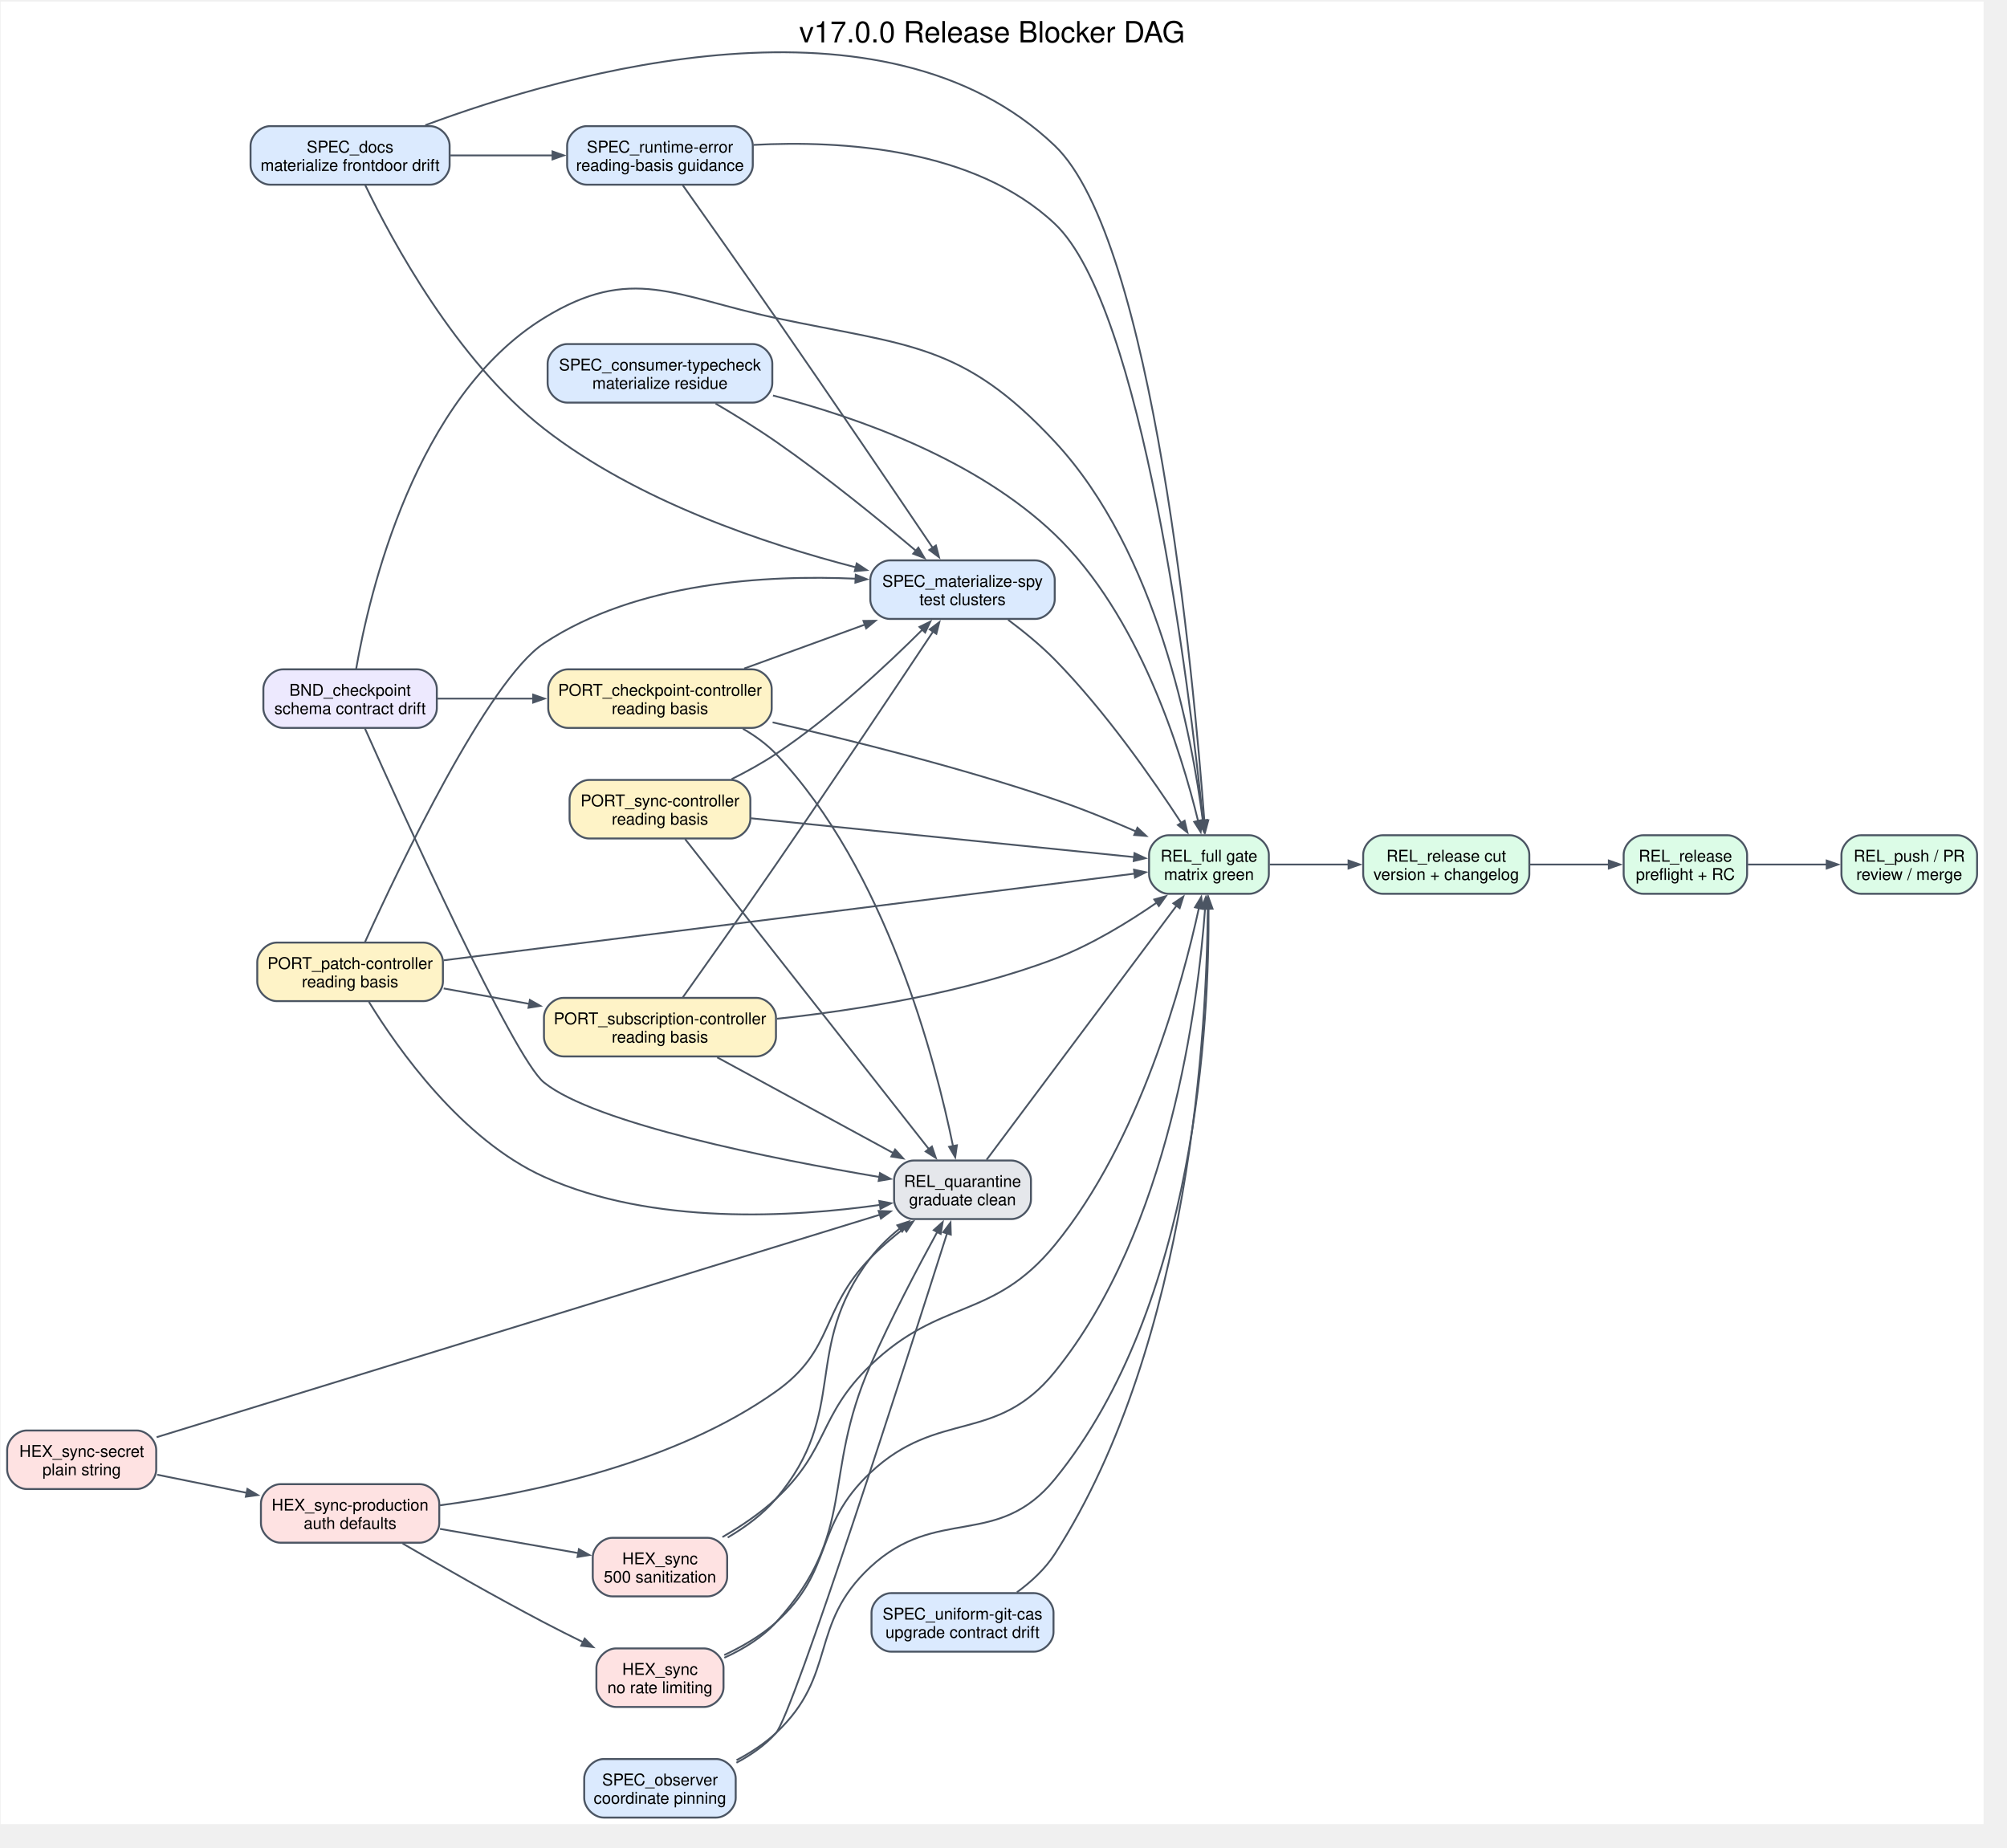
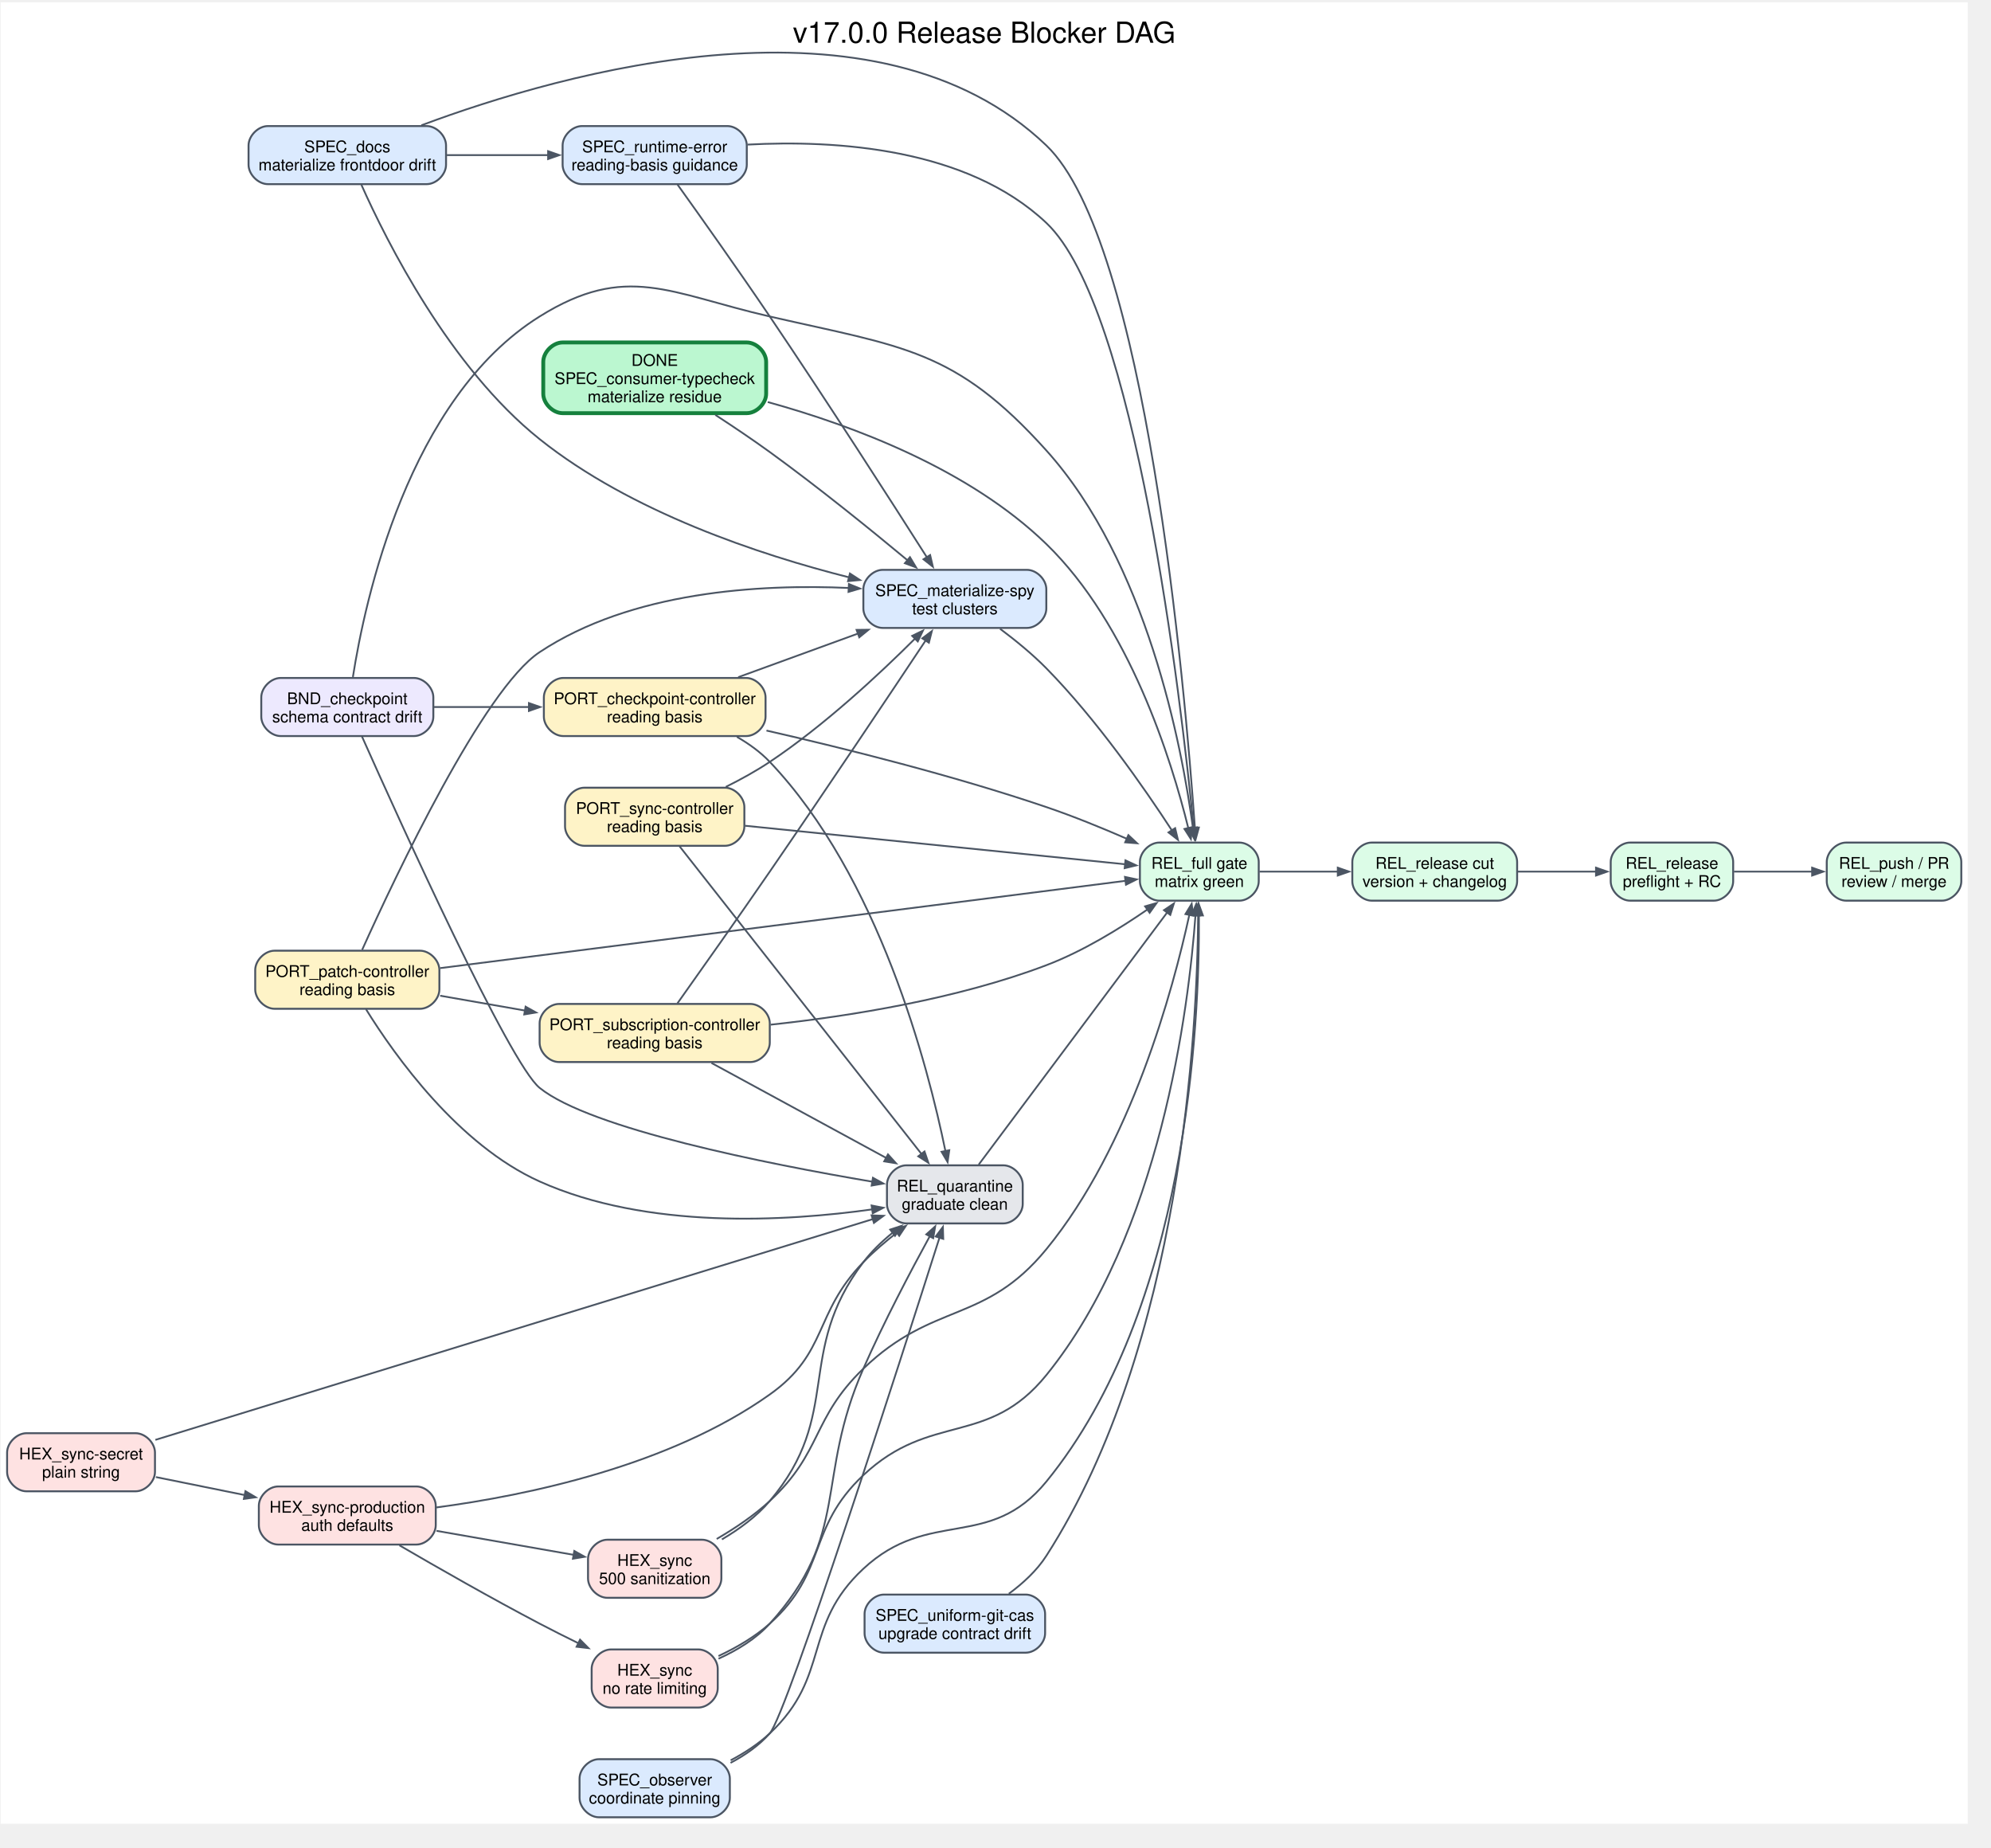
- <svg xmlns="http://www.w3.org/2000/svg" width="1248pt" height="1149pt" viewBox="14.00 14.00 1234.00 1135.00">
-   <g id="graph0" class="graph" transform="scale(1 1) rotate(0) translate(18.4 1131)">
-     <polygon fill="white" stroke="none" points="-4,4 -4,-1116.6 1215.2,-1116.6 1215.2,4 -4,4" />
-     <text xml:space="preserve" text-anchor="middle" x="605.6" y="-1091.5" font-family="Helvetica,sans-Serif" font-size="18.00">v17.0.0 Release Blocker DAG</text>
+ <svg xmlns="http://www.w3.org/2000/svg" width="1248pt" height="1158pt" viewBox="14.00 14.00 1234.00 1143.00">
+   <g id="graph0" class="graph" transform="scale(1 1) rotate(0) translate(18.4 1139.11)">
+     <polygon fill="white" stroke="none" points="-4,4 -4,-1124.71 1215.2,-1124.71 1215.2,4 -4,4" />
+     <text xml:space="preserve" text-anchor="middle" x="605.6" y="-1099.61" font-family="Helvetica,sans-Serif" font-size="18.00">v17.0.0 Release Blocker DAG</text>
    <g id="node1" class="node">
-       <path fill="#dbeafe" stroke="#4b5563" stroke-width="1.2" d="M458.45,-906C458.45,-906 344.3,-906 344.3,-906 338.3,-906 332.3,-900 332.3,-894 332.3,-894 332.3,-882 332.3,-882 332.3,-876 338.3,-870 344.3,-870 344.3,-870 458.45,-870 458.45,-870 464.45,-870 470.45,-876 470.45,-882 470.45,-882 470.45,-894 470.45,-894 470.45,-900 464.45,-906 458.45,-906" />
-       <text xml:space="preserve" text-anchor="middle" x="401.38" y="-889.75" font-family="Helvetica,sans-Serif" font-size="10.00">SPEC_consumer-typecheck</text>
-       <text xml:space="preserve" text-anchor="middle" x="401.38" y="-878.5" font-family="Helvetica,sans-Serif" font-size="10.00">materialize residue</text>
+       <path fill="#bbf7d0" stroke="#15803d" stroke-width="2.4" d="M458.45,-913.91C458.45,-913.91 344.3,-913.91 344.3,-913.91 338.3,-913.91 332.3,-907.91 332.3,-901.91 332.3,-901.91 332.3,-882.09 332.3,-882.09 332.3,-876.09 338.3,-870.09 344.3,-870.09 344.3,-870.09 458.45,-870.09 458.45,-870.09 464.45,-870.09 470.45,-876.09 470.45,-882.09 470.45,-882.09 470.45,-901.91 470.45,-901.91 470.45,-907.91 464.45,-913.91 458.45,-913.91" />
+       <text xml:space="preserve" text-anchor="middle" x="401.38" y="-899.38" font-family="Helvetica,sans-Serif" font-size="10.00">DONE</text>
+       <text xml:space="preserve" text-anchor="middle" x="401.38" y="-888.12" font-family="Helvetica,sans-Serif" font-size="10.00">SPEC_consumer-typecheck</text>
+       <text xml:space="preserve" text-anchor="middle" x="401.38" y="-876.88" font-family="Helvetica,sans-Serif" font-size="10.00">materialize residue</text>
    </g>
    <g id="node9" class="node">
      <path fill="#dbeafe" stroke="#4b5563" stroke-width="1.2" d="M632.1,-773C632.1,-773 542.7,-773 542.7,-773 536.7,-773 530.7,-767 530.7,-761 530.7,-761 530.7,-749 530.7,-749 530.7,-743 536.7,-737 542.7,-737 542.7,-737 632.1,-737 632.1,-737 638.1,-737 644.1,-743 644.1,-749 644.1,-749 644.1,-761 644.1,-761 644.1,-767 638.1,-773 632.1,-773" />
      <text xml:space="preserve" text-anchor="middle" x="587.4" y="-756.75" font-family="Helvetica,sans-Serif" font-size="10.00">SPEC_materialize-spy</text>
      <text xml:space="preserve" text-anchor="middle" x="587.4" y="-745.5" font-family="Helvetica,sans-Serif" font-size="10.00">test clusters</text>
    </g>
    <g id="edge4" class="edge">
-       <path fill="none" stroke="#4b5563" stroke-width="1.1" d="M435.52,-869.46C447.46,-862.45 460.9,-854.19 472.7,-846 503.33,-824.75 536.39,-797.79 558.93,-778.75" />
-       <polygon fill="#4b5563" stroke="#4b5563" stroke-width="1.1" points="560.26,-780.83 564.01,-774.43 557.09,-777.09 560.26,-780.83" />
+       <path fill="none" stroke="#4b5563" stroke-width="1.1" d="M438.96,-869.01C449.96,-861.85 461.95,-853.79 472.7,-846 502.7,-824.26 535.61,-797.59 558.27,-778.76" />
+       <polygon fill="#4b5563" stroke="#4b5563" stroke-width="1.1" points="559.58,-780.86 563.39,-774.49 556.44,-777.09 559.58,-780.86" />
    </g>
    <g id="node17" class="node">
      <path fill="#dcfce7" stroke="#4b5563" stroke-width="1.2" d="M763.75,-604C763.75,-604 714.1,-604 714.1,-604 708.1,-604 702.1,-598 702.1,-592 702.1,-592 702.1,-580 702.1,-580 702.1,-574 708.1,-568 714.1,-568 714.1,-568 763.75,-568 763.75,-568 769.75,-568 775.75,-574 775.75,-580 775.75,-580 775.75,-592 775.75,-592 775.75,-598 769.75,-604 763.75,-604" />
      <text xml:space="preserve" text-anchor="middle" x="738.93" y="-587.75" font-family="Helvetica,sans-Serif" font-size="10.00">REL_full gate</text>
      <text xml:space="preserve" text-anchor="middle" x="738.93" y="-576.5" font-family="Helvetica,sans-Serif" font-size="10.00">matrix green</text>
    </g>
    <g id="edge24" class="edge">
-       <path fill="none" stroke="#4b5563" stroke-width="1.1" d="M470.87,-874.37C523.87,-860.71 596.09,-834.93 644.1,-789 696.07,-739.28 721.95,-655.23 732.29,-612.56" />
-       <polygon fill="#4b5563" stroke="#4b5563" stroke-width="1.1" points="734.62,-613.35 733.83,-605.98 729.85,-612.23 734.62,-613.35" />
+       <path fill="none" stroke="#4b5563" stroke-width="1.1" d="M471.44,-876.98C524.4,-862.36 596.3,-835.38 644.1,-789 695.58,-739.04 721.63,-655.45 732.13,-612.8" />
+       <polygon fill="#4b5563" stroke="#4b5563" stroke-width="1.1" points="734.46,-613.59 733.7,-606.21 729.7,-612.45 734.46,-613.59" />
    </g>
    <g id="node2" class="node">
-       <path fill="#dbeafe" stroke="#4b5563" stroke-width="1.2" d="M260.05,-1040C260.05,-1040 161.65,-1040 161.65,-1040 155.65,-1040 149.65,-1034 149.65,-1028 149.65,-1028 149.65,-1016 149.65,-1016 149.65,-1010 155.65,-1004 161.65,-1004 161.65,-1004 260.05,-1004 260.05,-1004 266.05,-1004 272.05,-1010 272.05,-1016 272.05,-1016 272.05,-1028 272.05,-1028 272.05,-1034 266.05,-1040 260.05,-1040" />
-       <text xml:space="preserve" text-anchor="middle" x="210.85" y="-1023.75" font-family="Helvetica,sans-Serif" font-size="10.00">SPEC_docs</text>
-       <text xml:space="preserve" text-anchor="middle" x="210.85" y="-1012.5" font-family="Helvetica,sans-Serif" font-size="10.00">materialize frontdoor drift</text>
+       <path fill="#dbeafe" stroke="#4b5563" stroke-width="1.2" d="M260.05,-1048C260.05,-1048 161.65,-1048 161.65,-1048 155.65,-1048 149.65,-1042 149.65,-1036 149.65,-1036 149.65,-1024 149.65,-1024 149.65,-1018 155.65,-1012 161.65,-1012 161.65,-1012 260.05,-1012 260.05,-1012 266.05,-1012 272.05,-1018 272.05,-1024 272.05,-1024 272.05,-1036 272.05,-1036 272.05,-1042 266.05,-1048 260.05,-1048" />
+       <text xml:space="preserve" text-anchor="middle" x="210.85" y="-1031.75" font-family="Helvetica,sans-Serif" font-size="10.00">SPEC_docs</text>
+       <text xml:space="preserve" text-anchor="middle" x="210.85" y="-1020.5" font-family="Helvetica,sans-Serif" font-size="10.00">materialize frontdoor drift</text>
    </g>
    <g id="node3" class="node">
-       <path fill="#dbeafe" stroke="#4b5563" stroke-width="1.2" d="M446.45,-1040C446.45,-1040 356.3,-1040 356.3,-1040 350.3,-1040 344.3,-1034 344.3,-1028 344.3,-1028 344.3,-1016 344.3,-1016 344.3,-1010 350.3,-1004 356.3,-1004 356.3,-1004 446.45,-1004 446.45,-1004 452.45,-1004 458.45,-1010 458.45,-1016 458.45,-1016 458.45,-1028 458.45,-1028 458.45,-1034 452.45,-1040 446.45,-1040" />
-       <text xml:space="preserve" text-anchor="middle" x="401.38" y="-1023.75" font-family="Helvetica,sans-Serif" font-size="10.00">SPEC_runtime-error</text>
-       <text xml:space="preserve" text-anchor="middle" x="401.38" y="-1012.5" font-family="Helvetica,sans-Serif" font-size="10.00">reading-basis guidance</text>
+       <path fill="#dbeafe" stroke="#4b5563" stroke-width="1.2" d="M446.45,-1048C446.45,-1048 356.3,-1048 356.3,-1048 350.3,-1048 344.3,-1042 344.3,-1036 344.3,-1036 344.3,-1024 344.3,-1024 344.3,-1018 350.3,-1012 356.3,-1012 356.3,-1012 446.45,-1012 446.45,-1012 452.45,-1012 458.45,-1018 458.45,-1024 458.45,-1024 458.45,-1036 458.45,-1036 458.45,-1042 452.45,-1048 446.45,-1048" />
+       <text xml:space="preserve" text-anchor="middle" x="401.38" y="-1031.75" font-family="Helvetica,sans-Serif" font-size="10.00">SPEC_runtime-error</text>
+       <text xml:space="preserve" text-anchor="middle" x="401.38" y="-1020.5" font-family="Helvetica,sans-Serif" font-size="10.00">reading-basis guidance</text>
    </g>
    <g id="edge1" class="edge">
-       <path fill="none" stroke="#4b5563" stroke-width="1.1" d="M272.54,-1022C292.6,-1022 314.99,-1022 335.37,-1022" />
-       <polygon fill="#4b5563" stroke="#4b5563" stroke-width="1.1" points="335.3,-1024.45 342.3,-1022 335.3,-1019.55 335.3,-1024.45" />
+       <path fill="none" stroke="#4b5563" stroke-width="1.1" d="M272.54,-1030C292.6,-1030 314.99,-1030 335.37,-1030" />
+       <polygon fill="#4b5563" stroke="#4b5563" stroke-width="1.1" points="335.3,-1032.45 342.3,-1030 335.3,-1027.55 335.3,-1032.45" />
    </g>
    <g id="edge5" class="edge">
-       <path fill="none" stroke="#4b5563" stroke-width="1.1" d="M220.2,-1003.65C236.58,-969.57 276.09,-896.15 330.05,-854 387.09,-809.45 466.56,-782.93 521.83,-768.72" />
-       <polygon fill="#4b5563" stroke="#4b5563" stroke-width="1.1" points="522.34,-771.12 528.53,-767.03 521.15,-766.37 522.34,-771.12" />
+       <path fill="none" stroke="#4b5563" stroke-width="1.1" d="M219.59,-1011.6C235.35,-976.26 274.4,-898.45 330.05,-854 386.69,-808.76 466.41,-782.34 521.85,-768.35" />
+       <polygon fill="#4b5563" stroke="#4b5563" stroke-width="1.1" points="522.37,-770.74 528.57,-766.69 521.19,-765.99 522.37,-770.74" />
    </g>
    <g id="edge25" class="edge">
-       <path fill="none" stroke="#4b5563" stroke-width="1.1" d="M257.09,-1040.57C344.84,-1073.23 538.74,-1128.49 644.1,-1028 704.89,-970.02 729.63,-699.69 736.1,-612.9" />
-       <polygon fill="#4b5563" stroke="#4b5563" stroke-width="1.1" points="738.53,-613.21 736.6,-606.05 733.64,-612.86 738.53,-613.21" />
+       <path fill="none" stroke="#4b5563" stroke-width="1.1" d="M256.78,-1048.48C344.42,-1081.18 538.79,-1136.81 644.1,-1036 705.9,-976.84 730,-701.11 736.19,-613.09" />
+       <polygon fill="#4b5563" stroke="#4b5563" stroke-width="1.1" points="738.64,-613.28 736.67,-606.12 733.75,-612.94 738.64,-613.28" />
    </g>
    <g id="edge6" class="edge">
-       <path fill="none" stroke="#4b5563" stroke-width="1.1" d="M415.42,-1003.63C429.6,-983.61 452.89,-950.62 472.7,-922 507.21,-872.12 546.98,-813.43 569.15,-780.59" />
-       <polygon fill="#4b5563" stroke="#4b5563" stroke-width="1.1" points="571.06,-782.15 572.94,-774.98 566.99,-779.41 571.06,-782.15" />
+       <path fill="none" stroke="#4b5563" stroke-width="1.1" d="M415.54,-1011.71C429.83,-991.77 453.2,-958.84 472.7,-930 508.17,-877.54 548.21,-815.14 570.04,-780.83" />
+       <polygon fill="#4b5563" stroke="#4b5563" stroke-width="1.1" points="572.09,-782.17 573.78,-774.94 567.96,-779.54 572.09,-782.17" />
    </g>
    <g id="edge26" class="edge">
-       <path fill="none" stroke="#4b5563" stroke-width="1.1" d="M458.94,-1028.46C513.46,-1031.36 594.76,-1026.39 644.1,-980 698.24,-929.1 726.94,-693.69 735.3,-613.13" />
-       <polygon fill="#4b5563" stroke="#4b5563" stroke-width="1.1" points="737.74,-613.39 736.01,-606.18 732.86,-612.89 737.74,-613.39" />
+       <path fill="none" stroke="#4b5563" stroke-width="1.1" d="M458.98,-1036.51C513.54,-1039.44 594.86,-1034.5 644.1,-988 699.4,-935.78 727.5,-693.78 735.49,-612.62" />
+       <polygon fill="#4b5563" stroke="#4b5563" stroke-width="1.1" points="737.89,-613.26 736.12,-606.06 733.01,-612.79 737.89,-613.26" />
    </g>
    <g id="node4" class="node">
      <path fill="#ede9fe" stroke="#4b5563" stroke-width="1.2" d="M252.18,-706C252.18,-706 169.53,-706 169.53,-706 163.53,-706 157.53,-700 157.53,-694 157.53,-694 157.53,-682 157.53,-682 157.53,-676 163.53,-670 169.53,-670 169.53,-670 252.18,-670 252.18,-670 258.18,-670 264.18,-676 264.18,-682 264.18,-682 264.18,-694 264.18,-694 264.18,-700 258.18,-706 252.18,-706" />
      <text xml:space="preserve" text-anchor="middle" x="210.85" y="-689.75" font-family="Helvetica,sans-Serif" font-size="10.00">BND_checkpoint</text>
      <text xml:space="preserve" text-anchor="middle" x="210.85" y="-678.5" font-family="Helvetica,sans-Serif" font-size="10.00">schema contract drift</text>
    </g>
    <g id="node6" class="node">
      <path fill="#fef3c7" stroke="#4b5563" stroke-width="1.2" d="M458.08,-706C458.08,-706 344.68,-706 344.68,-706 338.68,-706 332.68,-700 332.68,-694 332.68,-694 332.68,-682 332.68,-682 332.68,-676 338.68,-670 344.68,-670 344.68,-670 458.08,-670 458.08,-670 464.08,-670 470.08,-676 470.08,-682 470.08,-682 470.08,-694 470.08,-694 470.08,-700 464.08,-706 458.08,-706" />
      <text xml:space="preserve" text-anchor="middle" x="401.38" y="-689.75" font-family="Helvetica,sans-Serif" font-size="10.00">PORT_checkpoint-controller</text>
      <text xml:space="preserve" text-anchor="middle" x="401.38" y="-678.5" font-family="Helvetica,sans-Serif" font-size="10.00">reading basis</text>
    </g>
    <g id="edge2" class="edge">
      <path fill="none" stroke="#4b5563" stroke-width="1.1" d="M264.62,-688C282.92,-688 303.82,-688 323.66,-688" />
      <polygon fill="#4b5563" stroke="#4b5563" stroke-width="1.1" points="323.42,-690.45 330.42,-688 323.41,-685.55 323.42,-690.45" />
    </g>
    <g id="node16" class="node">
      <path fill="#e5e7eb" stroke="#4b5563" stroke-width="1.2" d="M617.48,-404C617.48,-404 557.33,-404 557.33,-404 551.33,-404 545.33,-398 545.33,-392 545.33,-392 545.33,-380 545.33,-380 545.33,-374 551.33,-368 557.33,-368 557.33,-368 617.48,-368 617.48,-368 623.48,-368 629.48,-374 629.48,-380 629.48,-380 629.48,-392 629.48,-392 629.48,-398 623.48,-404 617.48,-404" />
      <text xml:space="preserve" text-anchor="middle" x="587.4" y="-387.75" font-family="Helvetica,sans-Serif" font-size="10.00">REL_quarantine</text>
      <text xml:space="preserve" text-anchor="middle" x="587.4" y="-376.5" font-family="Helvetica,sans-Serif" font-size="10.00">graduate clean</text>
    </g>
    <g id="edge14" class="edge">
      <path fill="none" stroke="#4b5563" stroke-width="1.1" d="M219.95,-669.72C243.46,-616.95 311.29,-467.15 330.05,-452 361.53,-426.58 471,-404.9 536.27,-393.85" />
      <polygon fill="#4b5563" stroke="#4b5563" stroke-width="1.1" points="536.64,-396.27 543.14,-392.7 535.83,-391.44 536.64,-396.27" />
    </g>
    <g id="edge27" class="edge">
-       <path fill="none" stroke="#4b5563" stroke-width="1.1" d="M214.59,-706.34C222.59,-752.47 250.58,-873.11 330.05,-922 384.05,-955.22 410.68,-935.13 472.7,-922 554.22,-904.74 587.31,-906.98 644.1,-846 707.35,-778.09 728.58,-664.41 735.18,-612.86" />
-       <polygon fill="#4b5563" stroke="#4b5563" stroke-width="1.1" points="737.61,-613.17 736.02,-605.93 732.75,-612.58 737.61,-613.17" />
+       <path fill="none" stroke="#4b5563" stroke-width="1.1" d="M214.32,-706.59C221.73,-753.98 248.55,-879.1 330.05,-930 383.83,-963.58 410.9,-944.17 472.7,-930 555.2,-911.08 587.5,-909.93 644.1,-847 706.35,-777.79 728.09,-664.27 735,-612.83" />
+       <polygon fill="#4b5563" stroke="#4b5563" stroke-width="1.1" points="737.39,-613.45 735.85,-606.2 732.53,-612.83 737.39,-613.45" />
    </g>
    <g id="node5" class="node">
-       <path fill="#fef3c7" stroke="#4b5563" stroke-width="1.2" d="M255.93,-538C255.93,-538 165.78,-538 165.78,-538 159.78,-538 153.78,-532 153.78,-526 153.78,-526 153.78,-514 153.78,-514 153.78,-508 159.78,-502 165.78,-502 165.78,-502 255.93,-502 255.93,-502 261.93,-502 267.93,-508 267.93,-514 267.93,-514 267.93,-526 267.93,-526 267.93,-532 261.93,-538 255.93,-538" />
-       <text xml:space="preserve" text-anchor="middle" x="210.85" y="-521.75" font-family="Helvetica,sans-Serif" font-size="10.00">PORT_patch-controller</text>
-       <text xml:space="preserve" text-anchor="middle" x="210.85" y="-510.5" font-family="Helvetica,sans-Serif" font-size="10.00">reading basis</text>
+       <path fill="#fef3c7" stroke="#4b5563" stroke-width="1.2" d="M255.93,-537C255.93,-537 165.78,-537 165.78,-537 159.78,-537 153.78,-531 153.78,-525 153.78,-525 153.78,-513 153.78,-513 153.78,-507 159.78,-501 165.78,-501 165.78,-501 255.93,-501 255.93,-501 261.93,-501 267.93,-507 267.93,-513 267.93,-513 267.93,-525 267.93,-525 267.93,-531 261.93,-537 255.93,-537" />
+       <text xml:space="preserve" text-anchor="middle" x="210.85" y="-520.75" font-family="Helvetica,sans-Serif" font-size="10.00">PORT_patch-controller</text>
+       <text xml:space="preserve" text-anchor="middle" x="210.85" y="-509.5" font-family="Helvetica,sans-Serif" font-size="10.00">reading basis</text>
    </g>
    <g id="node7" class="node">
      <path fill="#fef3c7" stroke="#4b5563" stroke-width="1.2" d="M460.7,-504C460.7,-504 342.05,-504 342.05,-504 336.05,-504 330.05,-498 330.05,-492 330.05,-492 330.05,-480 330.05,-480 330.05,-474 336.05,-468 342.05,-468 342.05,-468 460.7,-468 460.7,-468 466.7,-468 472.7,-474 472.7,-480 472.7,-480 472.7,-492 472.7,-492 472.7,-498 466.7,-504 460.7,-504" />
      <text xml:space="preserve" text-anchor="middle" x="401.38" y="-487.75" font-family="Helvetica,sans-Serif" font-size="10.00">PORT_subscription-controller</text>
      <text xml:space="preserve" text-anchor="middle" x="401.38" y="-476.5" font-family="Helvetica,sans-Serif" font-size="10.00">reading basis</text>
    </g>
    <g id="edge3" class="edge">
-       <path fill="none" stroke="#4b5563" stroke-width="1.1" d="M268.41,-509.8C285.06,-506.8 303.59,-503.46 321.37,-500.25" />
-       <polygon fill="#4b5563" stroke="#4b5563" stroke-width="1.1" points="321.38,-502.74 327.84,-499.08 320.52,-497.91 321.38,-502.74" />
+       <path fill="none" stroke="#4b5563" stroke-width="1.1" d="M268.41,-509.1C285.06,-506.18 303.59,-502.94 321.37,-499.83" />
+       <polygon fill="#4b5563" stroke="#4b5563" stroke-width="1.1" points="321.36,-502.32 327.84,-498.7 320.52,-497.49 321.36,-502.32" />
    </g>
    <g id="edge7" class="edge">
-       <path fill="none" stroke="#4b5563" stroke-width="1.1" d="M220.07,-538.45C240.68,-583.87 295.41,-699.07 330.05,-722 386.91,-759.63 466.58,-764.22 521.96,-761.73" />
-       <polygon fill="#4b5563" stroke="#4b5563" stroke-width="1.1" points="521.76,-764.19 528.62,-761.38 521.51,-759.3 521.76,-764.19" />
+       <path fill="none" stroke="#4b5563" stroke-width="1.1" d="M220.06,-537.54C240.64,-583.18 295.3,-698.95 330.05,-722 386.87,-759.69 466.55,-764.27 521.94,-761.76" />
+       <polygon fill="#4b5563" stroke="#4b5563" stroke-width="1.1" points="521.74,-764.22 528.61,-761.41 521.49,-759.33 521.74,-764.22" />
    </g>
    <g id="edge15" class="edge">
-       <path fill="none" stroke="#4b5563" stroke-width="1.1" d="M222.41,-501.57C240.27,-472.47 279.48,-416.84 330.05,-394 396.69,-363.9 483.32,-369.12 536.87,-376.74" />
-       <polygon fill="#4b5563" stroke="#4b5563" stroke-width="1.1" points="536.24,-379.12 543.52,-377.73 536.96,-374.28 536.24,-379.12" />
+       <path fill="none" stroke="#4b5563" stroke-width="1.1" d="M222.45,-500.71C240.37,-471.84 279.65,-416.65 330.05,-394 396.55,-364.12 482.86,-369.19 536.43,-376.73" />
+       <polygon fill="#4b5563" stroke="#4b5563" stroke-width="1.1" points="535.8,-379.11 543.09,-377.71 536.52,-374.26 535.8,-379.11" />
    </g>
    <g id="edge28" class="edge">
-       <path fill="none" stroke="#4b5563" stroke-width="1.1" d="M268.4,-527.09C373.65,-540.3 597.59,-568.39 693.17,-580.39" />
-       <polygon fill="#4b5563" stroke="#4b5563" stroke-width="1.1" points="692.84,-582.81 700.09,-581.25 693.45,-577.95 692.84,-582.81" />
+       <path fill="none" stroke="#4b5563" stroke-width="1.1" d="M268.4,-526.2C373.65,-539.61 597.59,-568.13 693.17,-580.3" />
+       <polygon fill="#4b5563" stroke="#4b5563" stroke-width="1.1" points="692.84,-582.73 700.09,-581.18 693.46,-577.87 692.84,-582.73" />
    </g>
    <g id="edge8" class="edge">
      <path fill="none" stroke="#4b5563" stroke-width="1.1" d="M453.15,-706.49C476.18,-714.87 503.57,-724.84 527.5,-733.56" />
      <polygon fill="#4b5563" stroke="#4b5563" stroke-width="1.1" points="526.49,-735.8 533.91,-735.89 528.17,-731.19 526.49,-735.8" />
    </g>
    <g id="edge16" class="edge">
      <path fill="none" stroke="#4b5563" stroke-width="1.1" d="M452.33,-669.51C459.79,-665.22 466.9,-660.09 472.7,-654 540.4,-582.89 570.83,-465.38 581.56,-412.84" />
      <polygon fill="#4b5563" stroke="#4b5563" stroke-width="1.1" points="583.96,-413.37 582.91,-406.02 579.15,-412.42 583.96,-413.37" />
    </g>
    <g id="edge29" class="edge">
      <path fill="none" stroke="#4b5563" stroke-width="1.1" d="M470.65,-673.41C519.51,-662.26 586.56,-645.52 644.1,-626 660.66,-620.38 678.42,-613.14 693.97,-606.37" />
      <polygon fill="#4b5563" stroke="#4b5563" stroke-width="1.1" points="694.95,-608.62 700.36,-603.56 692.97,-604.14 694.95,-608.62" />
    </g>
    <g id="edge9" class="edge">
      <path fill="none" stroke="#4b5563" stroke-width="1.1" d="M415.45,-504.35C429.66,-524.35 452.97,-557.32 472.7,-586 507.45,-636.52 547.29,-696.13 569.38,-729.34" />
      <polygon fill="#4b5563" stroke="#4b5563" stroke-width="1.1" points="567.24,-730.55 573.15,-735.02 571.32,-727.84 567.24,-730.55" />
    </g>
    <g id="edge17" class="edge">
      <path fill="none" stroke="#4b5563" stroke-width="1.1" d="M436.56,-467.43C467.16,-450.8 512.11,-426.37 544.79,-408.61" />
      <polygon fill="#4b5563" stroke="#4b5563" stroke-width="1.1" points="545.96,-410.77 550.94,-405.27 543.62,-406.46 545.96,-410.77" />
    </g>
    <g id="edge30" class="edge">
      <path fill="none" stroke="#4b5563" stroke-width="1.1" d="M473.28,-491.16C522.48,-496.45 588.85,-507.02 644.1,-528 666.54,-536.52 689.5,-550.6 707.1,-562.76" />
      <polygon fill="#4b5563" stroke="#4b5563" stroke-width="1.1" points="705.31,-564.5 712.44,-566.52 708.13,-560.49 705.31,-564.5" />
    </g>
    <g id="node8" class="node">
      <path fill="#fef3c7" stroke="#4b5563" stroke-width="1.2" d="M444.95,-638C444.95,-638 357.8,-638 357.8,-638 351.8,-638 345.8,-632 345.8,-626 345.8,-626 345.8,-614 345.8,-614 345.8,-608 351.8,-602 357.8,-602 357.8,-602 444.95,-602 444.95,-602 450.95,-602 456.95,-608 456.95,-614 456.95,-614 456.95,-626 456.95,-626 456.95,-632 450.95,-638 444.95,-638" />
      <text xml:space="preserve" text-anchor="middle" x="401.38" y="-621.75" font-family="Helvetica,sans-Serif" font-size="10.00">PORT_sync-controller</text>
      <text xml:space="preserve" text-anchor="middle" x="401.38" y="-610.5" font-family="Helvetica,sans-Serif" font-size="10.00">reading basis</text>
    </g>
    <g id="edge10" class="edge">
      <path fill="none" stroke="#4b5563" stroke-width="1.1" d="M445.44,-638.49C454.7,-643.1 464.24,-648.36 472.7,-654 506.63,-676.64 541.01,-708.73 562.95,-730.62" />
      <polygon fill="#4b5563" stroke="#4b5563" stroke-width="1.1" points="560.95,-732.09 567.62,-735.33 564.43,-728.64 560.95,-732.09" />
    </g>
    <g id="edge18" class="edge">
      <path fill="none" stroke="#4b5563" stroke-width="1.1" d="M416.82,-601.64C449.6,-559.95 529.7,-458.1 566.87,-410.84" />
      <polygon fill="#4b5563" stroke="#4b5563" stroke-width="1.1" points="568.6,-412.6 571,-405.58 564.74,-409.57 568.6,-412.6" />
    </g>
    <g id="edge31" class="edge">
      <path fill="none" stroke="#4b5563" stroke-width="1.1" d="M457.41,-614.42C523.29,-607.75 632.34,-596.7 693.25,-590.53" />
      <polygon fill="#4b5563" stroke="#4b5563" stroke-width="1.1" points="693.14,-593 699.86,-589.86 692.65,-588.13 693.14,-593" />
    </g>
    <g id="edge32" class="edge">
      <path fill="none" stroke="#4b5563" stroke-width="1.1" d="M615.42,-736.48C624.96,-729.35 635.45,-720.8 644.1,-712 675.2,-680.35 704.67,-638.04 722.02,-611.4" />
      <polygon fill="#4b5563" stroke="#4b5563" stroke-width="1.1" points="723.94,-612.93 725.68,-605.72 719.82,-610.28 723.94,-612.93" />
    </g>
    <g id="node10" class="node">
      <path fill="#dbeafe" stroke="#4b5563" stroke-width="1.2" d="M435.95,-36C435.95,-36 366.8,-36 366.8,-36 360.8,-36 354.8,-30 354.8,-24 354.8,-24 354.8,-12 354.8,-12 354.8,-6 360.8,0 366.8,0 366.8,0 435.95,0 435.95,0 441.95,0 447.95,-6 447.95,-12 447.95,-12 447.95,-24 447.95,-24 447.95,-30 441.95,-36 435.95,-36" />
      <text xml:space="preserve" text-anchor="middle" x="401.38" y="-19.75" font-family="Helvetica,sans-Serif" font-size="10.00">SPEC_observer</text>
      <text xml:space="preserve" text-anchor="middle" x="401.38" y="-8.5" font-family="Helvetica,sans-Serif" font-size="10.00">coordinate pinning</text>
    </g>
    <g id="edge19" class="edge">
      <path fill="none" stroke="#4b5563" stroke-width="1.1" d="M448.39,-33.72C457.37,-38.47 466.05,-44.48 472.7,-52 483.4,-64.09 553.58,-282.78 578.02,-359.59" />
      <polygon fill="#4b5563" stroke="#4b5563" stroke-width="1.1" points="575.55,-359.89 580,-365.82 580.22,-358.41 575.55,-359.89" />
    </g>
    <g id="edge33" class="edge">
      <path fill="none" stroke="#4b5563" stroke-width="1.1" d="M448.46,-35.3C457.13,-39.88 465.67,-45.42 472.7,-52 510.78,-87.63 492.51,-118.49 530.7,-154 571.58,-192.01 608.79,-164.76 644.1,-208 731.49,-315.01 739.15,-492 738.68,-559.09" />
      <polygon fill="#4b5563" stroke="#4b5563" stroke-width="1.1" points="736.24,-558.75 738.6,-565.78 741.14,-558.82 736.24,-558.75" />
    </g>
    <g id="node11" class="node">
      <path fill="#dbeafe" stroke="#4b5563" stroke-width="1.2" d="M631.35,-138C631.35,-138 543.45,-138 543.45,-138 537.45,-138 531.45,-132 531.45,-126 531.45,-126 531.45,-114 531.45,-114 531.45,-108 537.45,-102 543.45,-102 543.45,-102 631.35,-102 631.35,-102 637.35,-102 643.35,-108 643.35,-114 643.35,-114 643.35,-126 643.35,-126 643.35,-132 637.35,-138 631.35,-138" />
      <text xml:space="preserve" text-anchor="middle" x="587.4" y="-121.75" font-family="Helvetica,sans-Serif" font-size="10.00">SPEC_uniform-git-cas</text>
      <text xml:space="preserve" text-anchor="middle" x="587.4" y="-110.5" font-family="Helvetica,sans-Serif" font-size="10.00">upgrade contract drift</text>
    </g>
    <g id="edge34" class="edge">
      <path fill="none" stroke="#4b5563" stroke-width="1.1" d="M620.85,-138.51C629.57,-144.92 638.21,-152.83 644.1,-162 728.34,-293.07 737.72,-488.84 738.2,-559.43" />
      <polygon fill="#4b5563" stroke="#4b5563" stroke-width="1.1" points="735.75,-559.12 738.22,-566.12 740.65,-559.11 735.75,-559.12" />
    </g>
    <g id="node12" class="node">
      <path fill="#fee2e2" stroke="#4b5563" stroke-width="1.2" d="M79.65,-238C79.65,-238 12,-238 12,-238 6,-238 0,-232 0,-226 0,-226 0,-214 0,-214 0,-208 6,-202 12,-202 12,-202 79.65,-202 79.65,-202 85.65,-202 91.65,-208 91.65,-214 91.65,-214 91.65,-226 91.65,-226 91.65,-232 85.65,-238 79.65,-238" />
      <text xml:space="preserve" text-anchor="middle" x="45.83" y="-221.75" font-family="Helvetica,sans-Serif" font-size="10.00">HEX_sync-secret</text>
      <text xml:space="preserve" text-anchor="middle" x="45.83" y="-210.5" font-family="Helvetica,sans-Serif" font-size="10.00">plain string</text>
    </g>
    <g id="node13" class="node">
      <path fill="#fee2e2" stroke="#4b5563" stroke-width="1.2" d="M253.68,-205C253.68,-205 168.03,-205 168.03,-205 162.03,-205 156.03,-199 156.03,-193 156.03,-193 156.03,-181 156.03,-181 156.03,-175 162.03,-169 168.03,-169 168.03,-169 253.68,-169 253.68,-169 259.68,-169 265.68,-175 265.68,-181 265.68,-181 265.68,-193 265.68,-193 265.68,-199 259.68,-205 253.68,-205" />
      <text xml:space="preserve" text-anchor="middle" x="210.85" y="-188.75" font-family="Helvetica,sans-Serif" font-size="10.00">HEX_sync-production</text>
      <text xml:space="preserve" text-anchor="middle" x="210.85" y="-177.5" font-family="Helvetica,sans-Serif" font-size="10.00">auth defaults</text>
    </g>
    <g id="edge11" class="edge">
      <path fill="none" stroke="#4b5563" stroke-width="1.1" d="M92.24,-210.81C109.31,-207.35 129.04,-203.36 147.39,-199.64" />
      <polygon fill="#4b5563" stroke="#4b5563" stroke-width="1.1" points="147.71,-202.08 154.09,-198.29 146.74,-197.28 147.71,-202.08" />
    </g>
    <g id="edge20" class="edge">
      <path fill="none" stroke="#4b5563" stroke-width="1.1" d="M91.9,-233.87C192.02,-264.67 432.3,-338.59 536.64,-370.69" />
      <polygon fill="#4b5563" stroke="#4b5563" stroke-width="1.1" points="535.81,-373 543.22,-372.72 537.25,-368.32 535.81,-373" />
    </g>
    <g id="node14" class="node">
      <path fill="#fee2e2" stroke="#4b5563" stroke-width="1.2" d="M428.45,-104C428.45,-104 374.3,-104 374.3,-104 368.3,-104 362.3,-98 362.3,-92 362.3,-92 362.3,-80 362.3,-80 362.3,-74 368.3,-68 374.3,-68 374.3,-68 428.45,-68 428.45,-68 434.45,-68 440.45,-74 440.45,-80 440.45,-80 440.45,-92 440.45,-92 440.45,-98 434.45,-104 428.45,-104" />
      <text xml:space="preserve" text-anchor="middle" x="401.38" y="-87.75" font-family="Helvetica,sans-Serif" font-size="10.00">HEX_sync</text>
      <text xml:space="preserve" text-anchor="middle" x="401.38" y="-76.5" font-family="Helvetica,sans-Serif" font-size="10.00">no rate limiting</text>
    </g>
    <g id="edge12" class="edge">
      <path fill="none" stroke="#4b5563" stroke-width="1.1" d="M243.15,-168.52C266.8,-154.74 300.18,-135.67 330.05,-120 337.87,-115.9 346.25,-111.69 354.41,-107.69" />
      <polygon fill="#4b5563" stroke="#4b5563" stroke-width="1.1" points="355.11,-110.07 360.33,-104.81 352.96,-105.67 355.11,-110.07" />
    </g>
    <g id="node15" class="node">
      <path fill="#fee2e2" stroke="#4b5563" stroke-width="1.2" d="M430.7,-172C430.7,-172 372.05,-172 372.05,-172 366.05,-172 360.05,-166 360.05,-160 360.05,-160 360.05,-148 360.05,-148 360.05,-142 366.05,-136 372.05,-136 372.05,-136 430.7,-136 430.7,-136 436.7,-136 442.7,-142 442.7,-148 442.7,-148 442.7,-160 442.7,-160 442.7,-166 436.7,-172 430.7,-172" />
      <text xml:space="preserve" text-anchor="middle" x="401.38" y="-155.75" font-family="Helvetica,sans-Serif" font-size="10.00">HEX_sync</text>
      <text xml:space="preserve" text-anchor="middle" x="401.38" y="-144.5" font-family="Helvetica,sans-Serif" font-size="10.00">500 sanitization</text>
    </g>
    <g id="edge13" class="edge">
      <path fill="none" stroke="#4b5563" stroke-width="1.1" d="M266.13,-177.5C293.02,-172.79 325.25,-167.15 351.38,-162.58" />
      <polygon fill="#4b5563" stroke="#4b5563" stroke-width="1.1" points="351.53,-165.04 358,-161.42 350.68,-160.21 351.53,-165.04" />
    </g>
    <g id="edge21" class="edge">
      <path fill="none" stroke="#4b5563" stroke-width="1.1" d="M266.1,-192C322.27,-199.45 410.37,-217.73 472.7,-262 509.09,-287.85 499.62,-311.96 530.7,-344 537.03,-350.52 544.43,-356.83 551.73,-362.49" />
      <polygon fill="#4b5563" stroke="#4b5563" stroke-width="1.1" points="549.98,-364.24 557.05,-366.49 552.93,-360.32 549.98,-364.24" />
    </g>
    <g id="edge22" class="edge">
      <path fill="none" stroke="#4b5563" stroke-width="1.1" d="M440.94,-98.27C452.39,-103.46 464.14,-110.55 472.7,-120 522.93,-175.43 500.61,-209.52 530.7,-278 543.32,-306.73 560.08,-338.53 571.91,-360.14" />
      <polygon fill="#4b5563" stroke="#4b5563" stroke-width="1.1" points="569.7,-361.2 575.22,-366.15 573.99,-358.84 569.7,-361.2" />
    </g>
    <g id="edge35" class="edge">
      <path fill="none" stroke="#4b5563" stroke-width="1.1" d="M440.89,-99.92C451.95,-105.1 463.5,-111.78 472.7,-120 508.74,-152.21 495.48,-178.9 530.7,-212 572.56,-251.34 607.92,-229.38 644.1,-274 714.92,-361.34 732.33,-501.18 736.57,-559.31" />
      <polygon fill="#4b5563" stroke="#4b5563" stroke-width="1.1" points="734.1,-559.12 737.02,-565.94 738.99,-558.79 734.1,-559.12" />
    </g>
    <g id="edge23" class="edge">
      <path fill="none" stroke="#4b5563" stroke-width="1.1" d="M443.03,-172.19C453.77,-178.51 464.61,-186.45 472.7,-196 518.37,-249.9 487.99,-287.72 530.7,-344 535.81,-350.73 542.26,-356.91 548.96,-362.34" />
      <polygon fill="#4b5563" stroke="#4b5563" stroke-width="1.1" points="547.33,-364.18 554.37,-366.5 550.31,-360.29 547.33,-364.18" />
    </g>
    <g id="edge36" class="edge">
      <path fill="none" stroke="#4b5563" stroke-width="1.1" d="M439.8,-172.47C451.06,-179.02 462.99,-187.02 472.7,-196 505.46,-226.32 498.55,-247.03 530.7,-278 574.04,-319.75 605.93,-305.47 644.1,-352 696.52,-415.9 722.65,-512.85 732.76,-559.32" />
      <polygon fill="#4b5563" stroke="#4b5563" stroke-width="1.1" points="730.33,-559.68 734.18,-566.03 735.13,-558.67 730.33,-559.68" />
    </g>
    <g id="edge37" class="edge">
      <path fill="none" stroke="#4b5563" stroke-width="1.1" d="M602.2,-404.46C629.07,-440.4 688.45,-519.83 718.99,-560.67" />
      <polygon fill="#4b5563" stroke="#4b5563" stroke-width="1.1" points="717.01,-562.11 723.16,-566.25 720.93,-559.18 717.01,-562.11" />
    </g>
    <g id="node18" class="node">
      <path fill="#dcfce7" stroke="#4b5563" stroke-width="1.2" d="M923.9,-604C923.9,-604 845.75,-604 845.75,-604 839.75,-604 833.75,-598 833.75,-592 833.75,-592 833.75,-580 833.75,-580 833.75,-574 839.75,-568 845.75,-568 845.75,-568 923.9,-568 923.9,-568 929.9,-568 935.9,-574 935.9,-580 935.9,-580 935.9,-592 935.9,-592 935.9,-598 929.9,-604 923.9,-604" />
      <text xml:space="preserve" text-anchor="middle" x="884.83" y="-587.75" font-family="Helvetica,sans-Serif" font-size="10.00">REL_release cut</text>
      <text xml:space="preserve" text-anchor="middle" x="884.83" y="-576.5" font-family="Helvetica,sans-Serif" font-size="10.00">version + changelog</text>
    </g>
    <g id="edge38" class="edge">
      <path fill="none" stroke="#4b5563" stroke-width="1.1" d="M776.24,-586C790.98,-586 808.4,-586 824.88,-586" />
      <polygon fill="#4b5563" stroke="#4b5563" stroke-width="1.1" points="824.73,-588.45 831.73,-586 824.73,-583.55 824.73,-588.45" />
    </g>
    <g id="node19" class="node">
      <path fill="#dcfce7" stroke="#4b5563" stroke-width="1.2" d="M1057.8,-604C1057.8,-604 1005.9,-604 1005.9,-604 999.9,-604 993.9,-598 993.9,-592 993.9,-592 993.9,-580 993.9,-580 993.9,-574 999.9,-568 1005.9,-568 1005.9,-568 1057.8,-568 1057.8,-568 1063.8,-568 1069.8,-574 1069.8,-580 1069.8,-580 1069.8,-592 1069.8,-592 1069.8,-598 1063.8,-604 1057.8,-604" />
      <text xml:space="preserve" text-anchor="middle" x="1031.85" y="-587.75" font-family="Helvetica,sans-Serif" font-size="10.00">REL_release</text>
      <text xml:space="preserve" text-anchor="middle" x="1031.85" y="-576.5" font-family="Helvetica,sans-Serif" font-size="10.00">preflight + RC</text>
    </g>
    <g id="edge39" class="edge">
      <path fill="none" stroke="#4b5563" stroke-width="1.1" d="M936.14,-586C952.02,-586 969.46,-586 985.01,-586" />
      <polygon fill="#4b5563" stroke="#4b5563" stroke-width="1.1" points="984.77,-588.45 991.77,-586 984.77,-583.55 984.77,-588.45" />
    </g>
    <g id="node20" class="node">
      <path fill="#dcfce7" stroke="#4b5563" stroke-width="1.2" d="M1199.2,-604C1199.2,-604 1139.8,-604 1139.8,-604 1133.8,-604 1127.8,-598 1127.8,-592 1127.8,-592 1127.8,-580 1127.8,-580 1127.8,-574 1133.8,-568 1139.8,-568 1139.8,-568 1199.2,-568 1199.2,-568 1205.2,-568 1211.2,-574 1211.2,-580 1211.2,-580 1211.2,-592 1211.2,-592 1211.2,-598 1205.2,-604 1199.2,-604" />
      <text xml:space="preserve" text-anchor="middle" x="1169.5" y="-587.75" font-family="Helvetica,sans-Serif" font-size="10.00">REL_push / PR</text>
      <text xml:space="preserve" text-anchor="middle" x="1169.5" y="-576.5" font-family="Helvetica,sans-Serif" font-size="10.00">review / merge</text>
    </g>
    <g id="edge40" class="edge">
      <path fill="none" stroke="#4b5563" stroke-width="1.1" d="M1070.28,-586C1085.37,-586 1102.99,-586 1119.11,-586" />
      <polygon fill="#4b5563" stroke="#4b5563" stroke-width="1.1" points="1118.72,-588.45 1125.72,-586 1118.72,-583.55 1118.72,-588.45" />
    </g>
  </g>
</svg>
